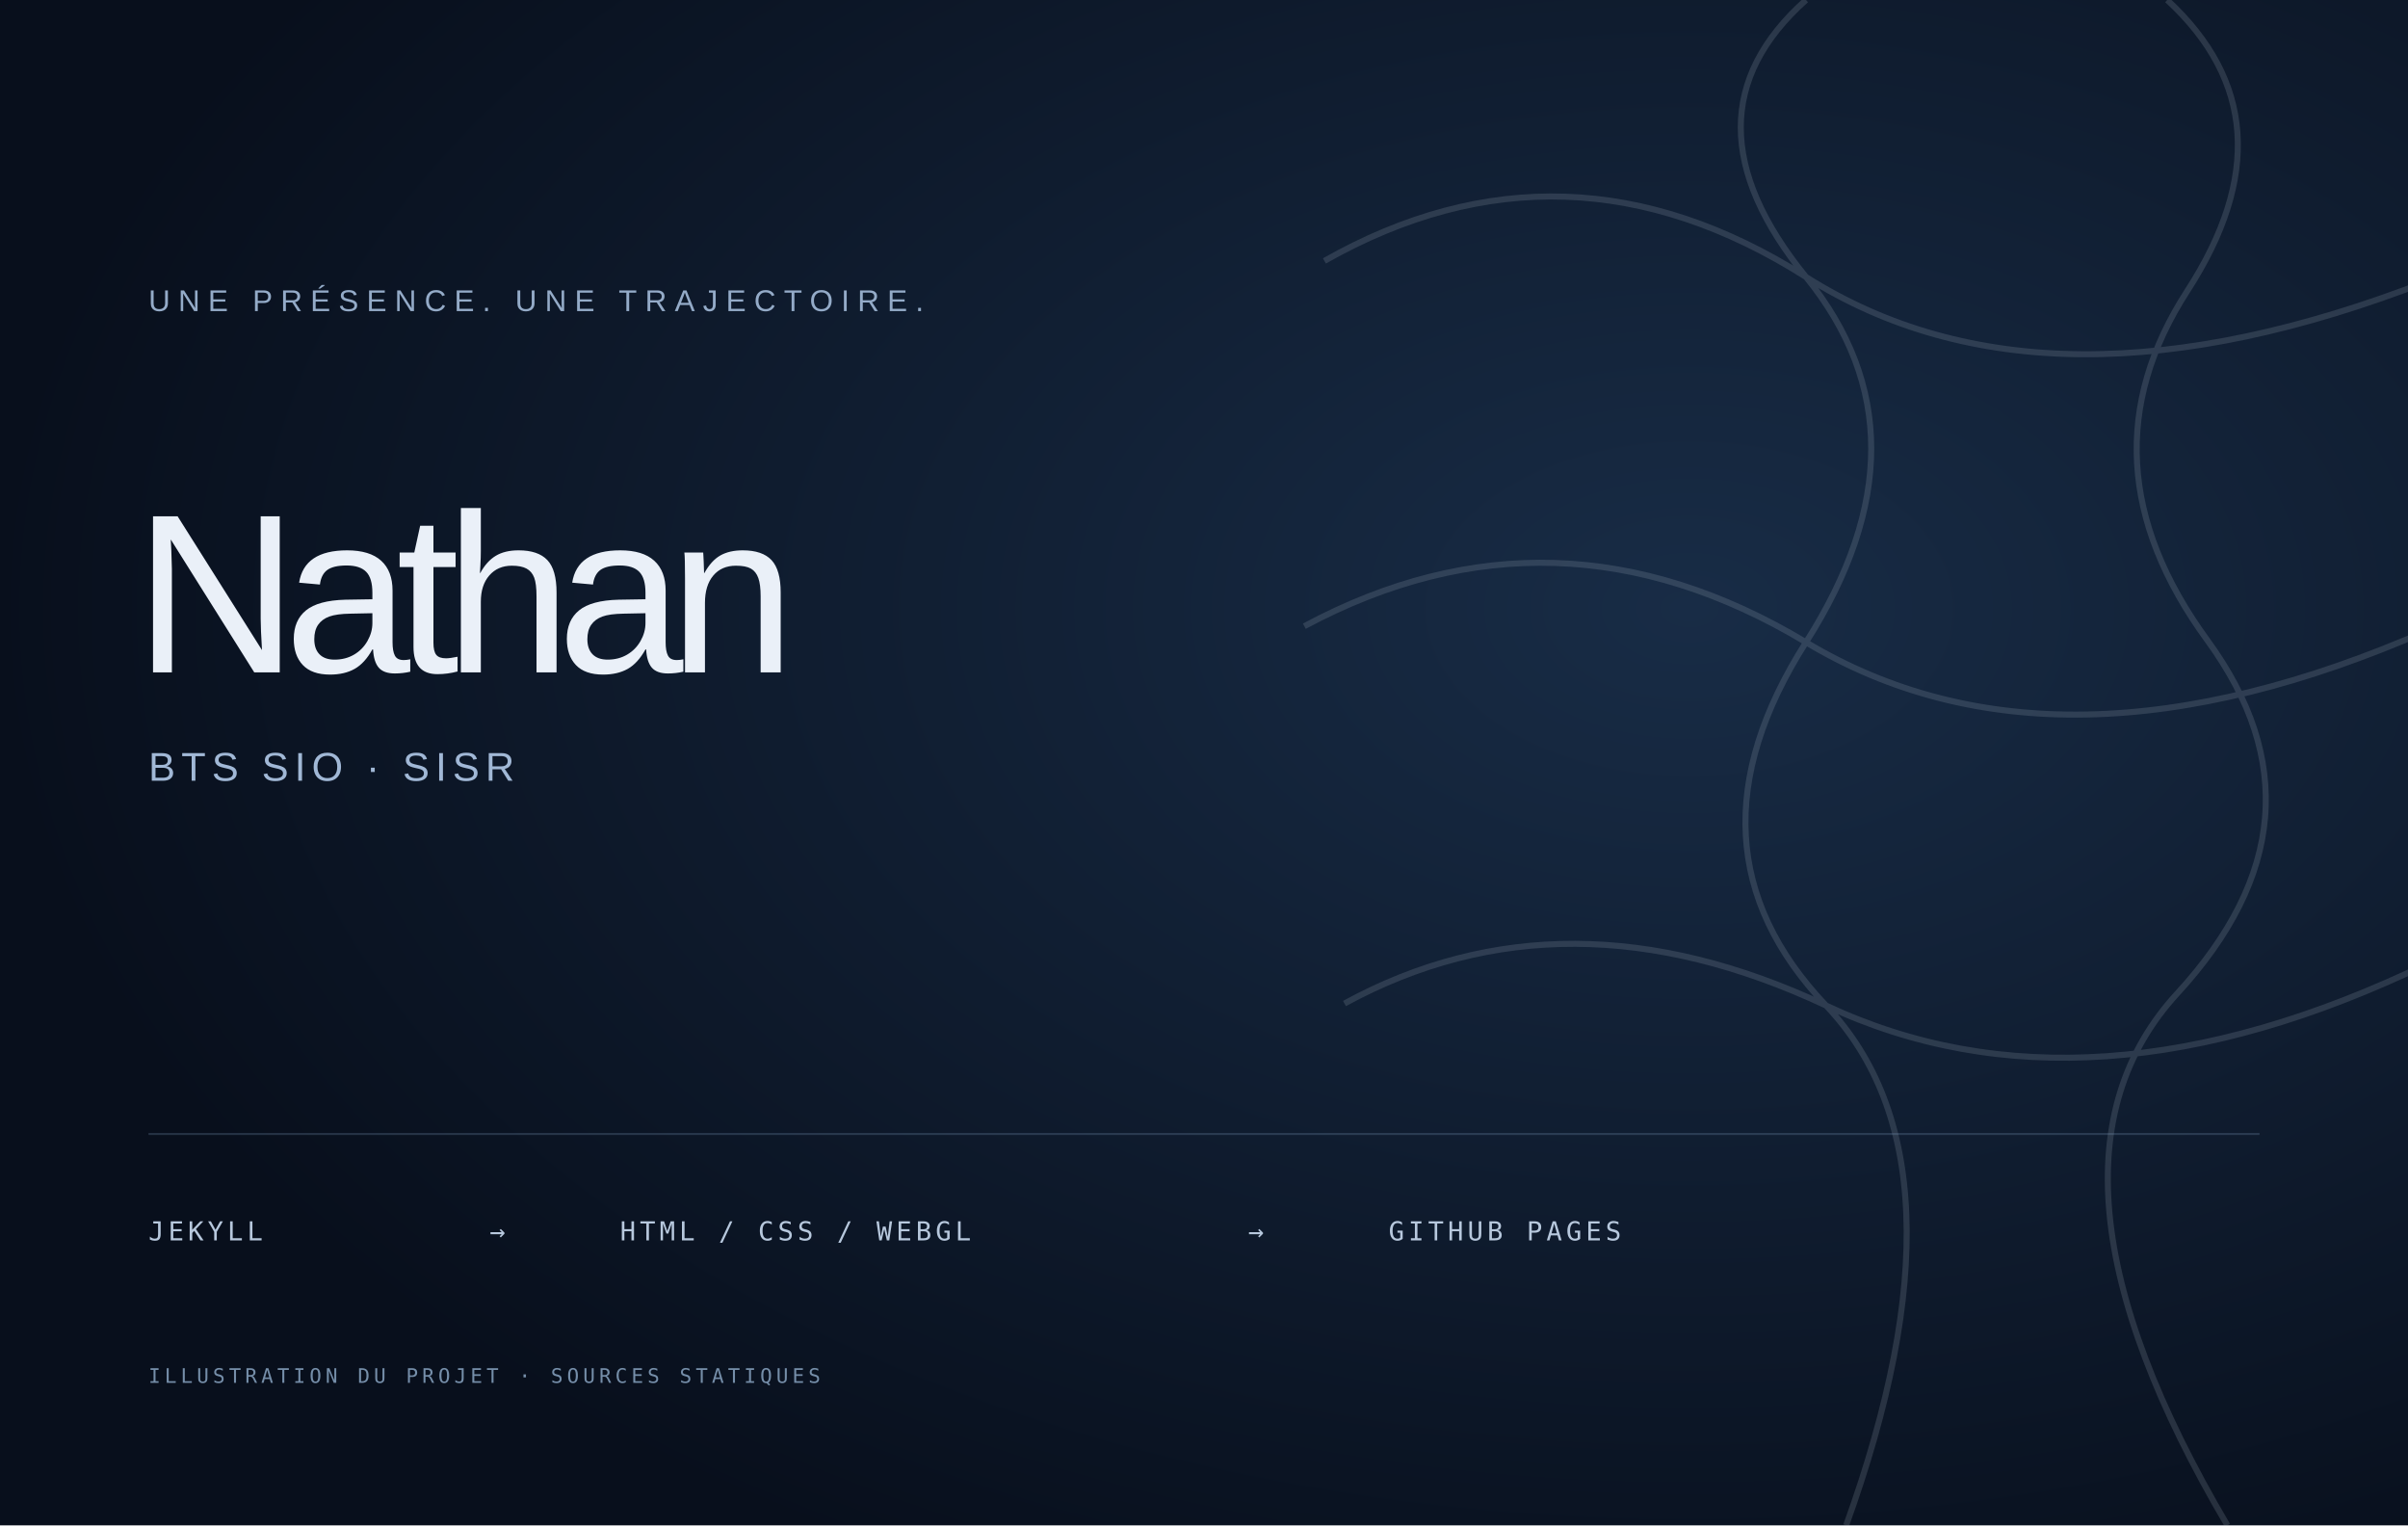
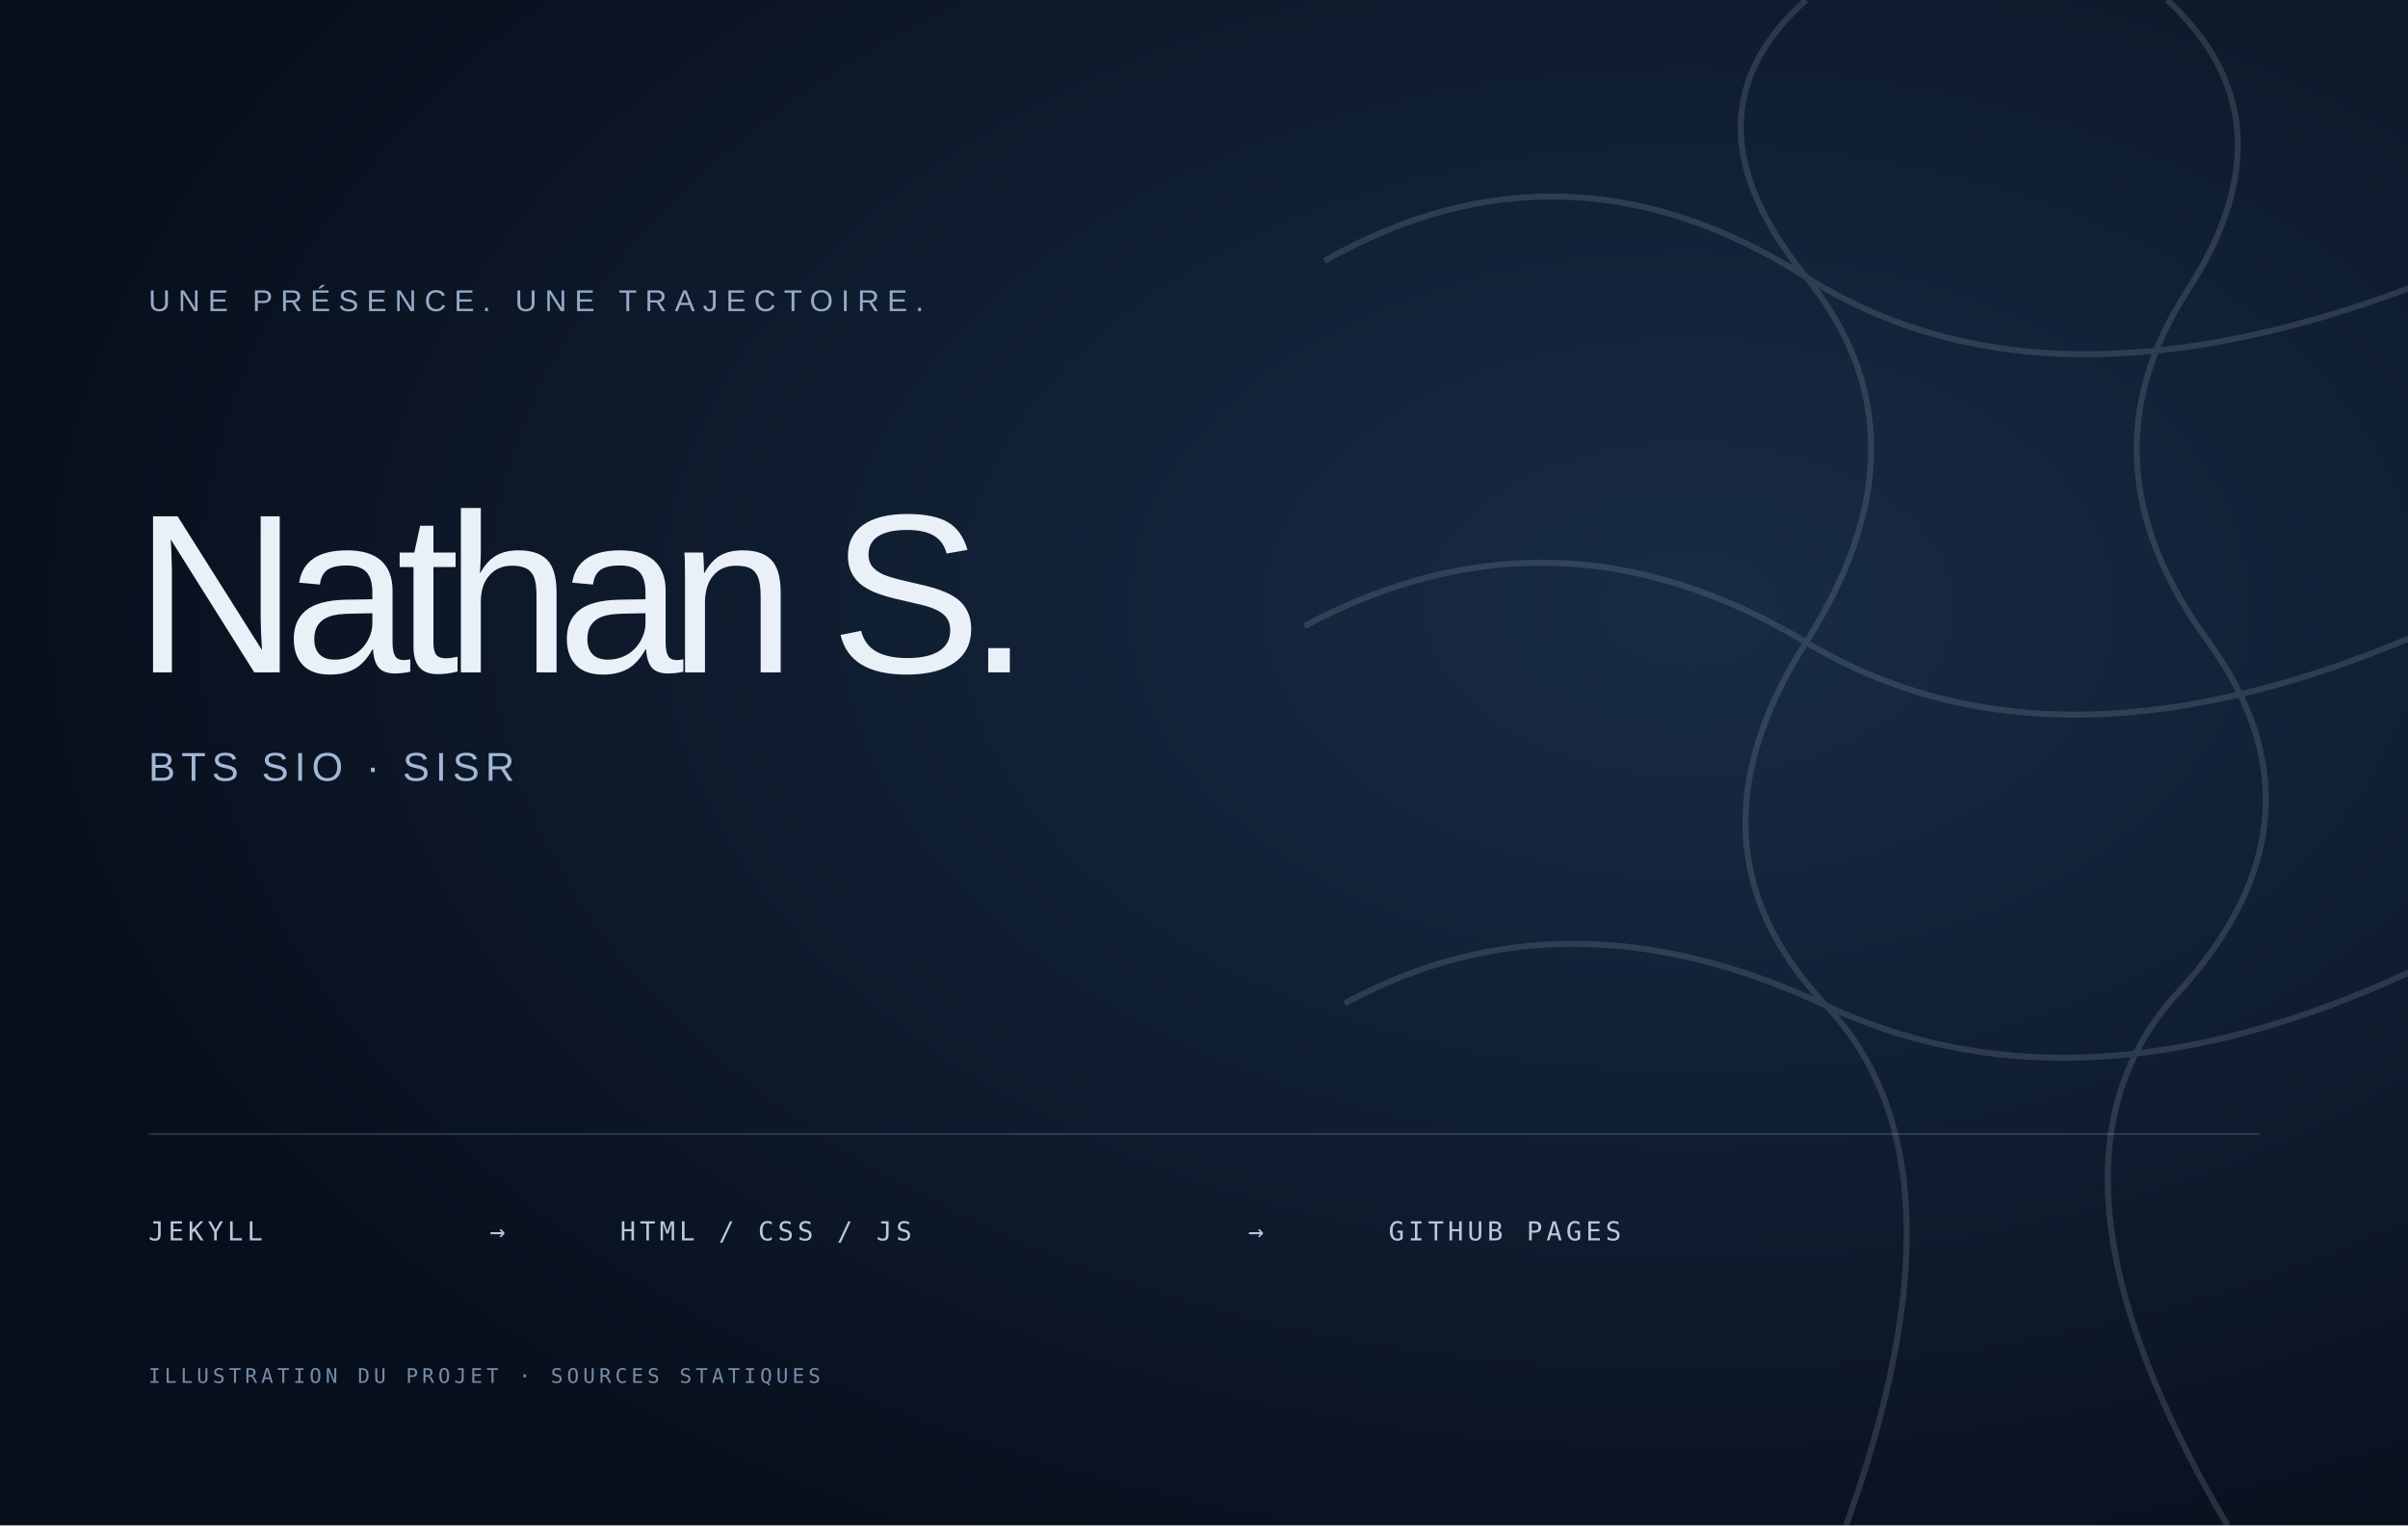
<svg xmlns="http://www.w3.org/2000/svg" width="1200" height="760" viewBox="0 0 1200 760">
  <defs>
    <radialGradient id="bg" cx=".7" cy=".4" r=".7">
      <stop stop-color="#182c46" />
      <stop offset="1" stop-color="#080f1c" />
    </radialGradient>
    <linearGradient id="silver" x1="0" y1="0" x2="1" y2="1">
      <stop stop-color="#36516e" />
      <stop offset=".25" stop-color="#d2d9dc" />
      <stop offset=".44" stop-color="#5b7693" />
      <stop offset=".7" stop-color="#182d48" />
      <stop offset=".86" stop-color="#90a9c2" />
      <stop offset="1" stop-color="#2c435e" />
    </linearGradient>
  </defs>
  <rect width="1200" height="760" fill="url(#bg)" />
  <g fill="none" stroke="#b6c4ce" stroke-opacity=".17" stroke-width="3">
    <path d="M660 130Q780 62 900 138T1210 140M650 312Q775 245 900 320T1210 314M670 500Q780 440 910 501T1210 480M900 0Q835 58 900 138T900 320T910 501T920 760M1080 0Q1145 60 1090 145T1100 319T1085 495T1110 760" />
  </g>
  <text x="74" y="155" font-family="Arial,sans-serif" font-size="15" letter-spacing="4" fill="#94abc8">UNE PRÉSENCE. UNE TRAJECTOIRE.</text>
-   <text x="67" y="335" font-family="Arial,sans-serif" font-size="113" letter-spacing="-7" fill="#eaf0f8">Nathan</text>
+   <text x="67" y="335" font-family="Arial,sans-serif" font-size="113" letter-spacing="-7" fill="#eaf0f8">Nathan S.</text>
  <text x="74" y="389" font-family="Arial,sans-serif" font-size="20" letter-spacing="3" fill="#a1b8d6">BTS SIO · SISR</text>
  <line x1="74" y1="565" x2="1126" y2="565" stroke="#8aabcf" opacity=".22" />
  <g font-family="monospace" font-size="13" fill="#b7c8dd" letter-spacing="2">
    <text x="74" y="618">JEKYLL</text>
    <text x="244" y="618">→</text>
-     <text x="309" y="618">HTML / CSS / WEBGL</text>
+     <text x="309" y="618">HTML / CSS / JS</text>
    <text x="622" y="618">→</text>
    <text x="692" y="618">GITHUB PAGES</text>
  </g>
  <text x="74" y="689" font-family="monospace" font-size="10" letter-spacing="2" fill="#758ea9">ILLUSTRATION DU PROJET · SOURCES STATIQUES</text>
</svg>
